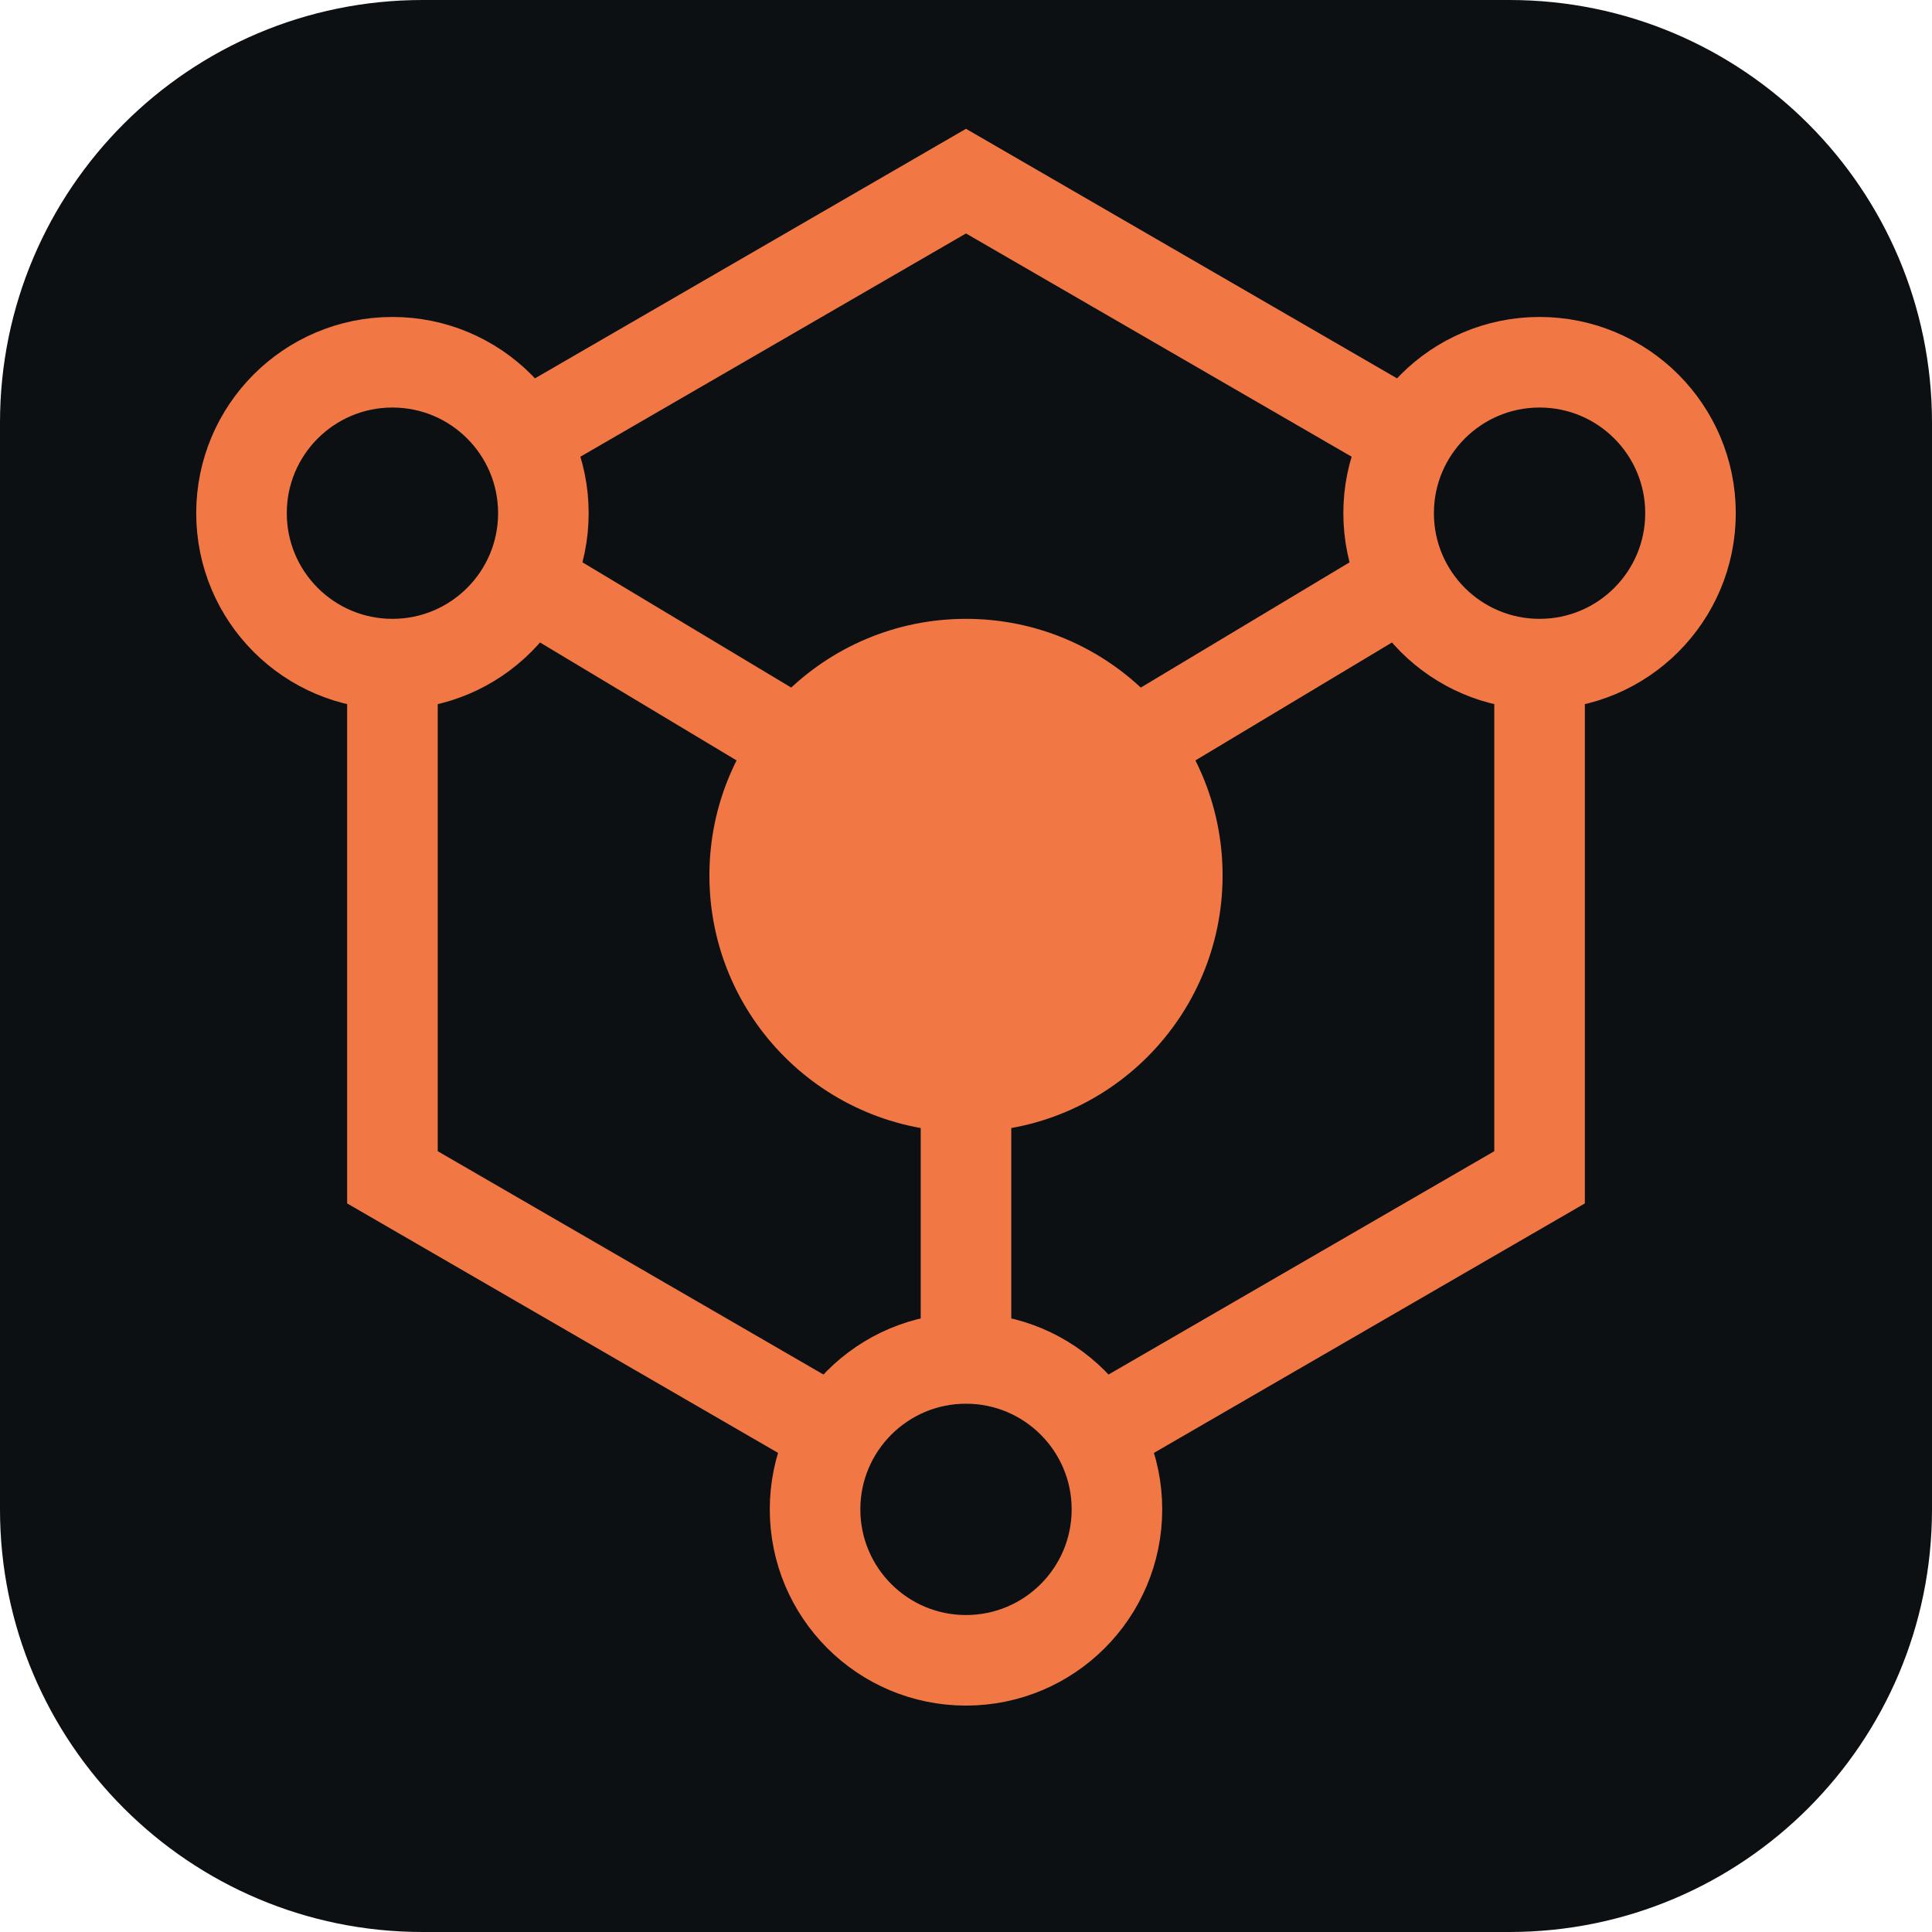
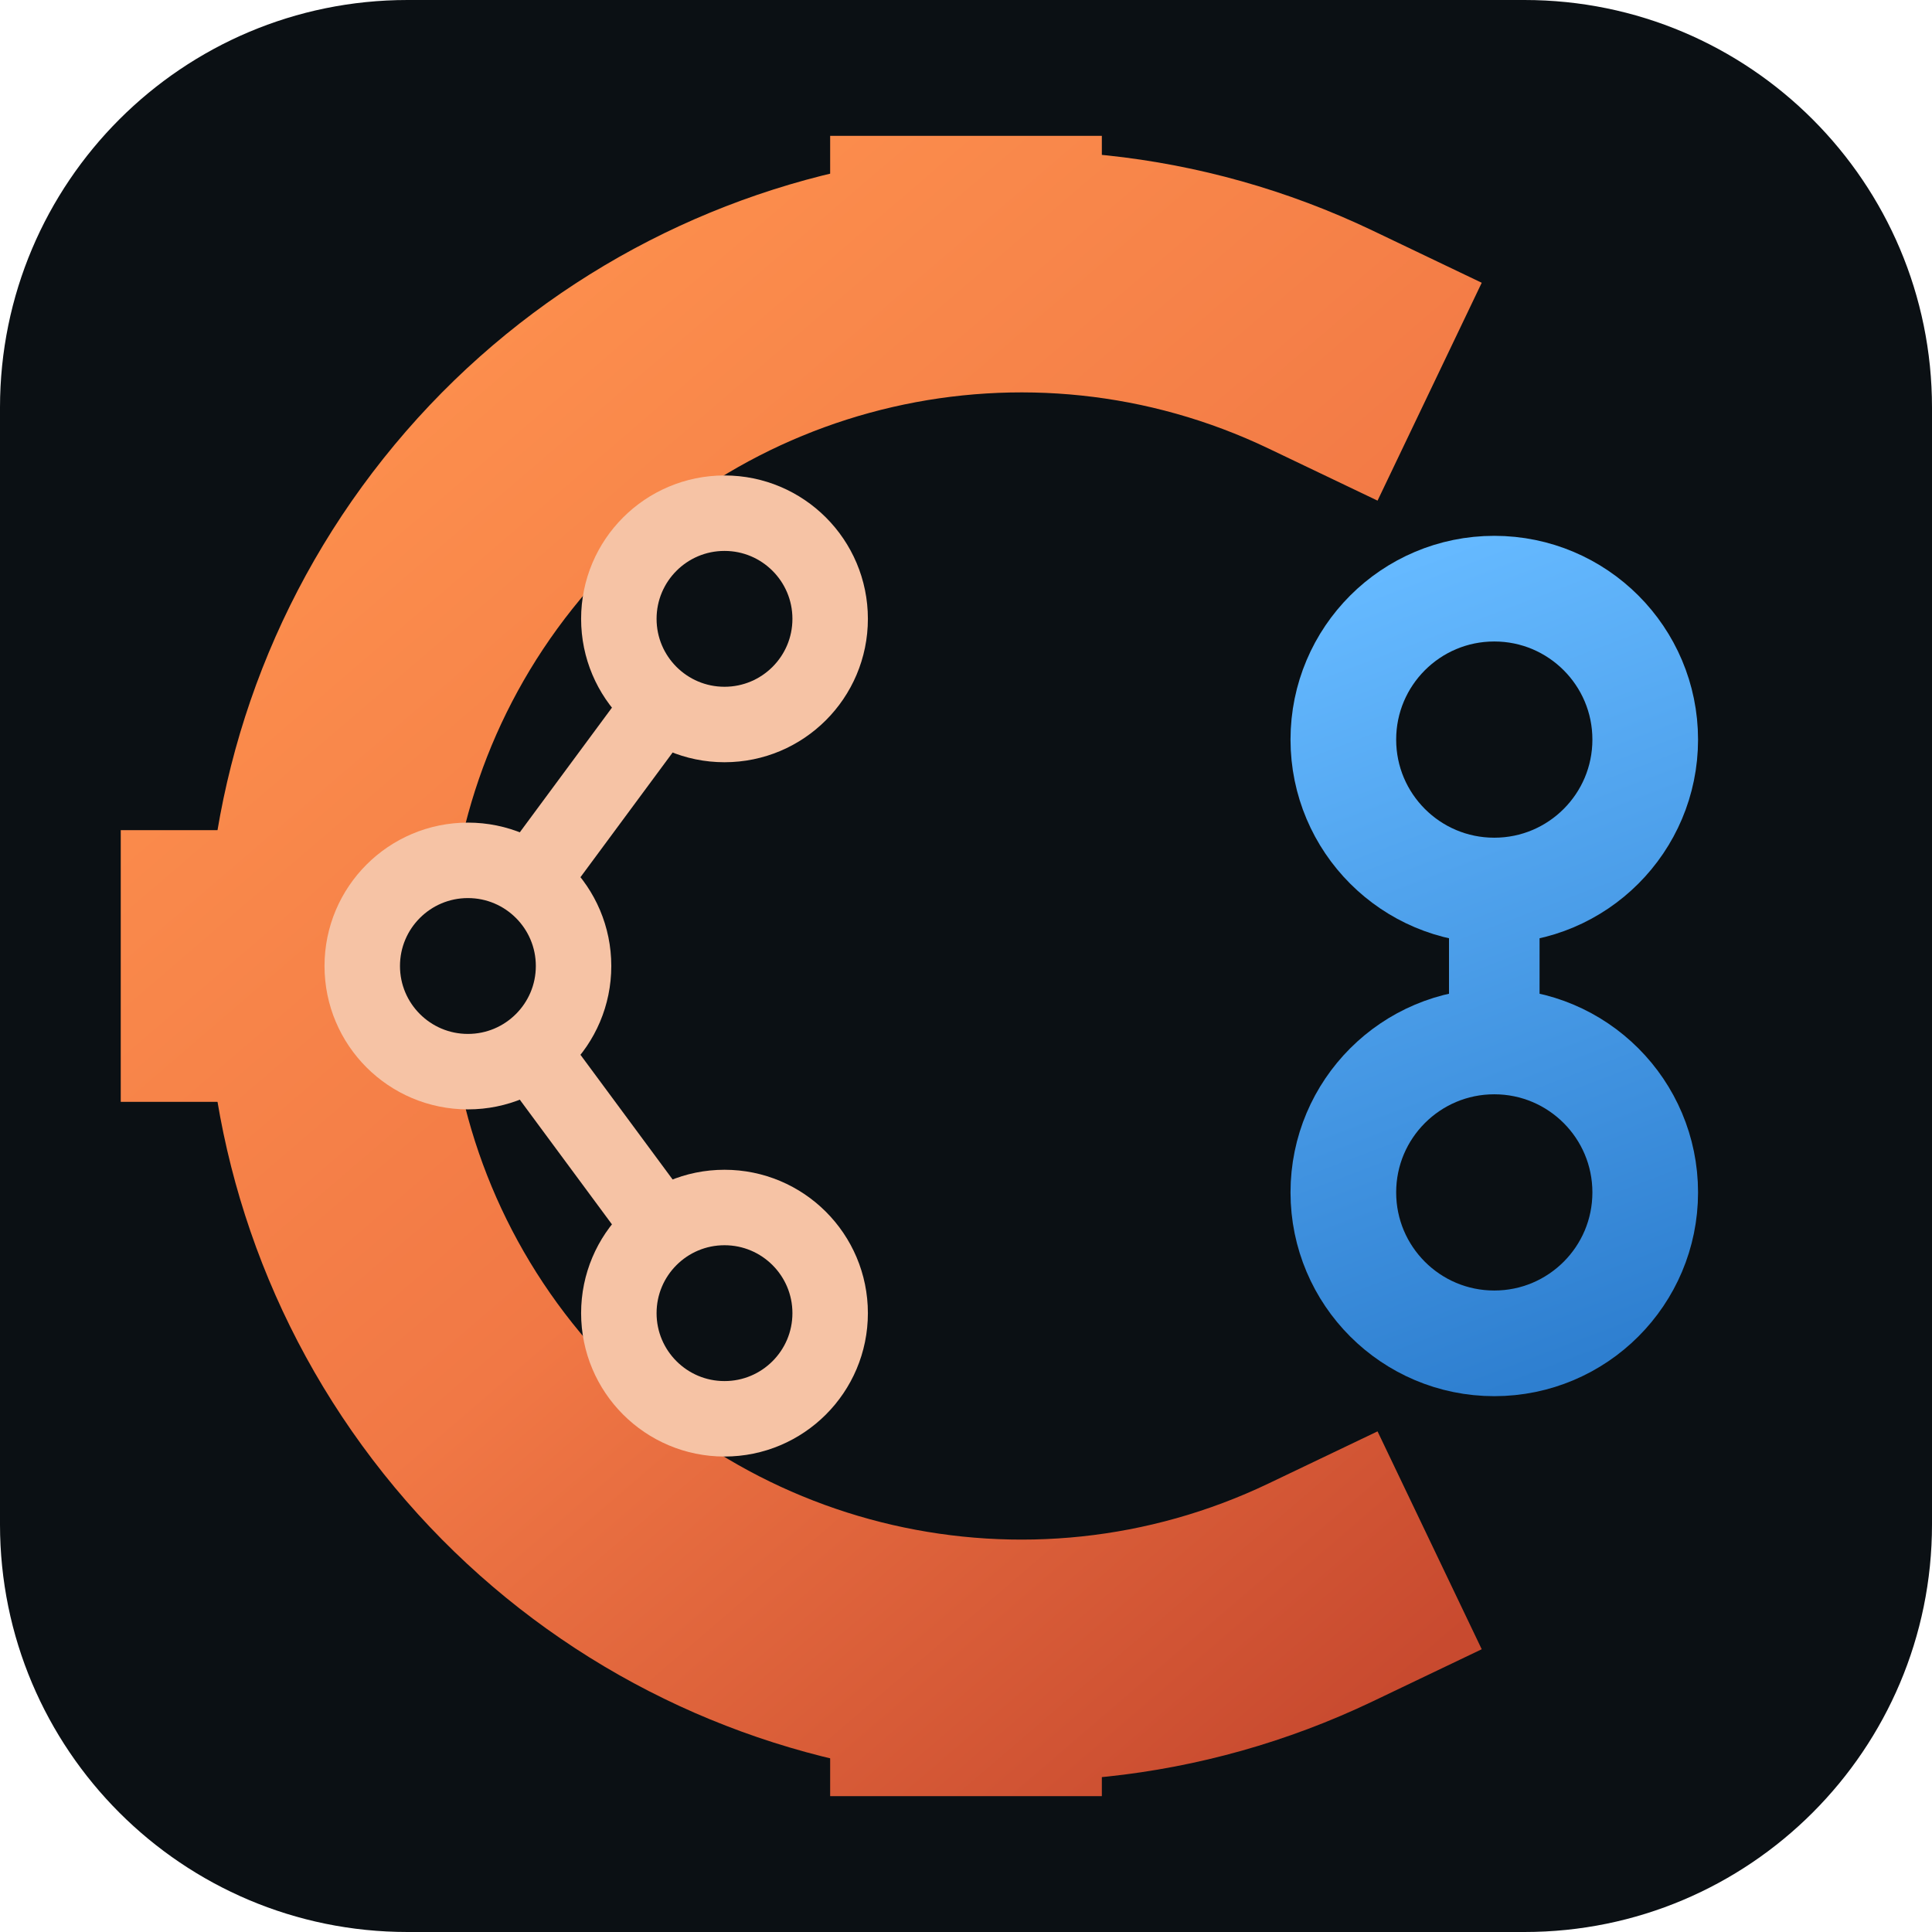
- <svg xmlns="http://www.w3.org/2000/svg" viewBox="0 0 64 64">
-   <rect width="64" height="64" rx="14" fill="#0c1013" />
-   <g fill="none" stroke="#f17845" stroke-width="3">
-     <path d="m13 17 19-11 19 11v22L32 50 13 39z" />
-     <path d="m17 19 10 6m20-6-10 6M32 34v11" />
-     <circle cx="13" cy="17" r="5" fill="#0c1013" />
-     <circle cx="51" cy="17" r="5" fill="#0c1013" />
-     <circle cx="32" cy="50" r="5" fill="#0c1013" />
-     <circle cx="32" cy="29" r="7" fill="#f17845" />
+ <svg xmlns="http://www.w3.org/2000/svg" viewBox="0 0 128 128" role="img" aria-label="Graphoxide">
+   <defs>
+     <linearGradient id="oxide" x1="18" y1="16" x2="97" y2="108" gradientUnits="userSpaceOnUse">
+       <stop stop-color="#ff944f" />
+       <stop offset=".55" stop-color="#f17845" />
+       <stop offset="1" stop-color="#c84a2f" />
+     </linearGradient>
+     <linearGradient id="oxygen" x1="89" y1="39" x2="108" y2="89" gradientUnits="userSpaceOnUse">
+       <stop stop-color="#65b9ff" />
+       <stop offset="1" stop-color="#2e7fd0" />
+     </linearGradient>
+   </defs>
+   <rect width="128" height="128" rx="27" fill="#0b1014" />
+   <path d="M87.5 22.5A46 46 0 1 0 87.5 105.5" fill="none" stroke="url(#oxide)" stroke-width="16" stroke-linecap="square" />
+   <path d="M55 9h18v13H55zM8 55h14v18H8zM55 106h18v13H55z" fill="url(#oxide)" />
+   <path d="m48 41-17 23 17 23" fill="none" stroke="#f6c3a5" stroke-width="5" stroke-linecap="round" stroke-linejoin="round" />
+   <g fill="#0b1014" stroke="#f6c3a5" stroke-width="5">
+     <circle cx="48" cy="41" r="7" />
+     <circle cx="31" cy="64" r="7" />
+     <circle cx="48" cy="87" r="7" />
+   </g>
+   <path d="M99 60v8" stroke="url(#oxygen)" stroke-width="6" stroke-linecap="round" />
+   <g fill="#0b1014" stroke="url(#oxygen)" stroke-width="7">
+     <circle cx="99" cy="49" r="10" />
+     <circle cx="99" cy="79" r="10" />
  </g>
</svg>
